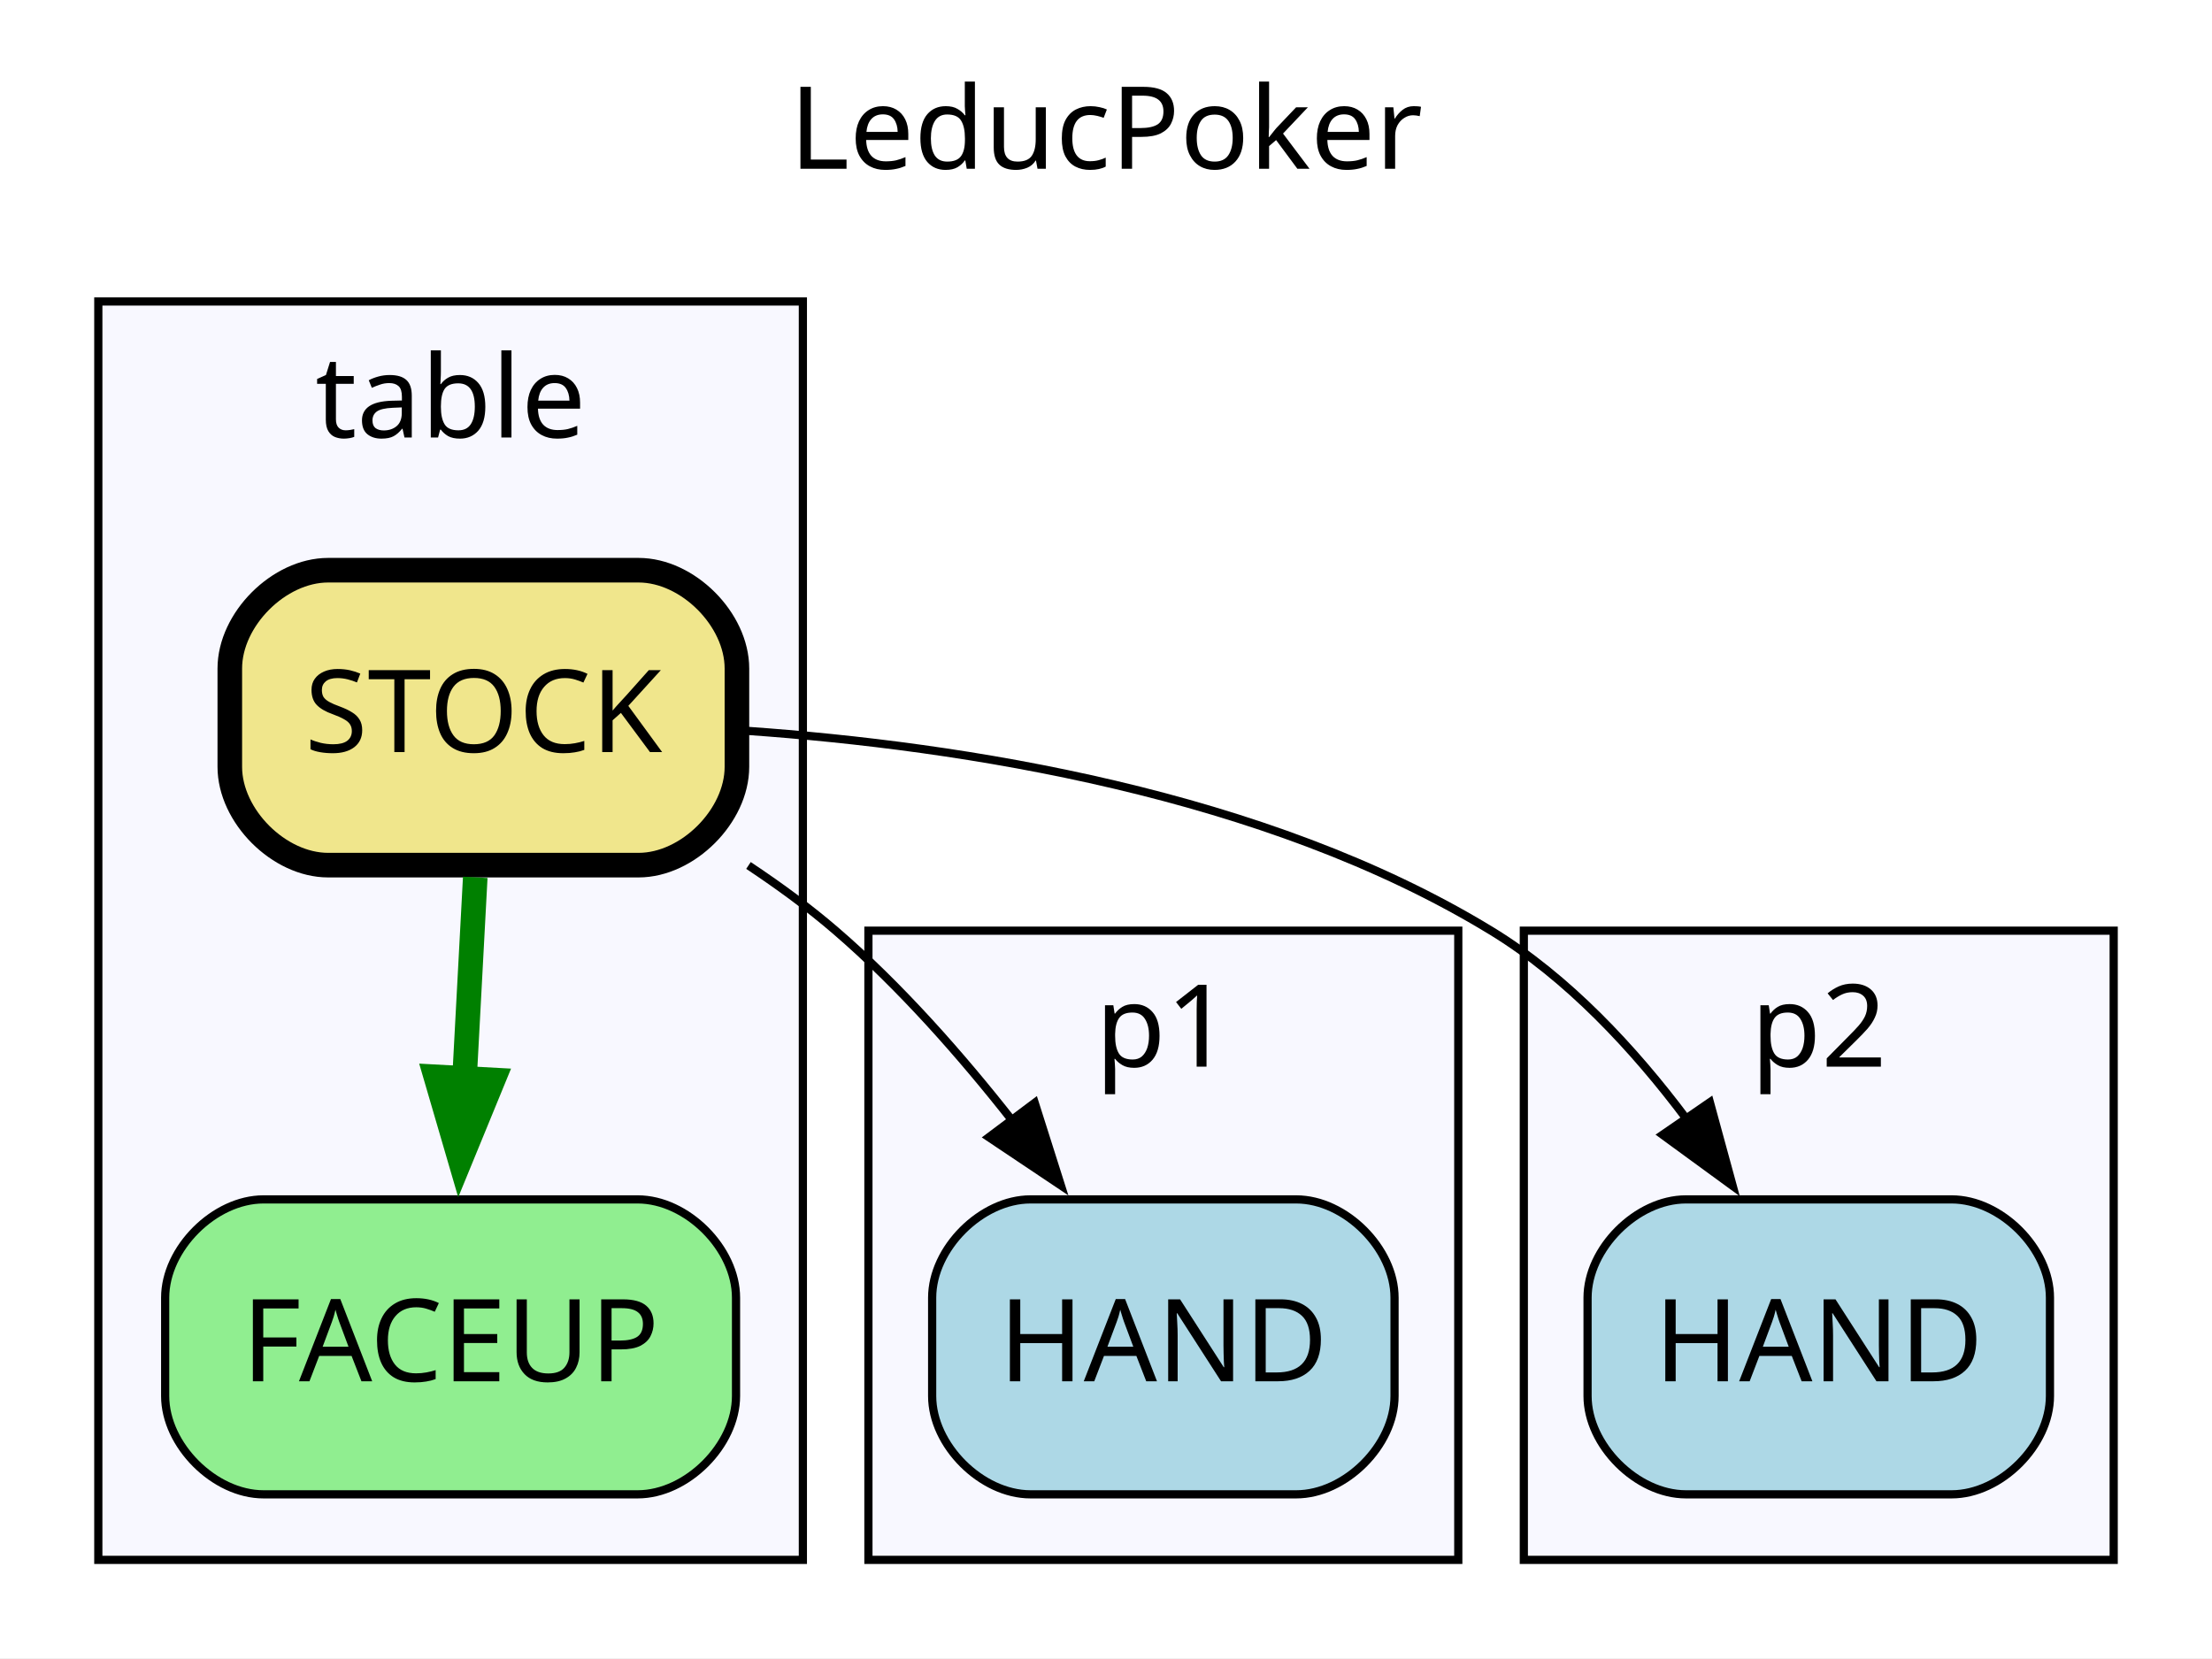
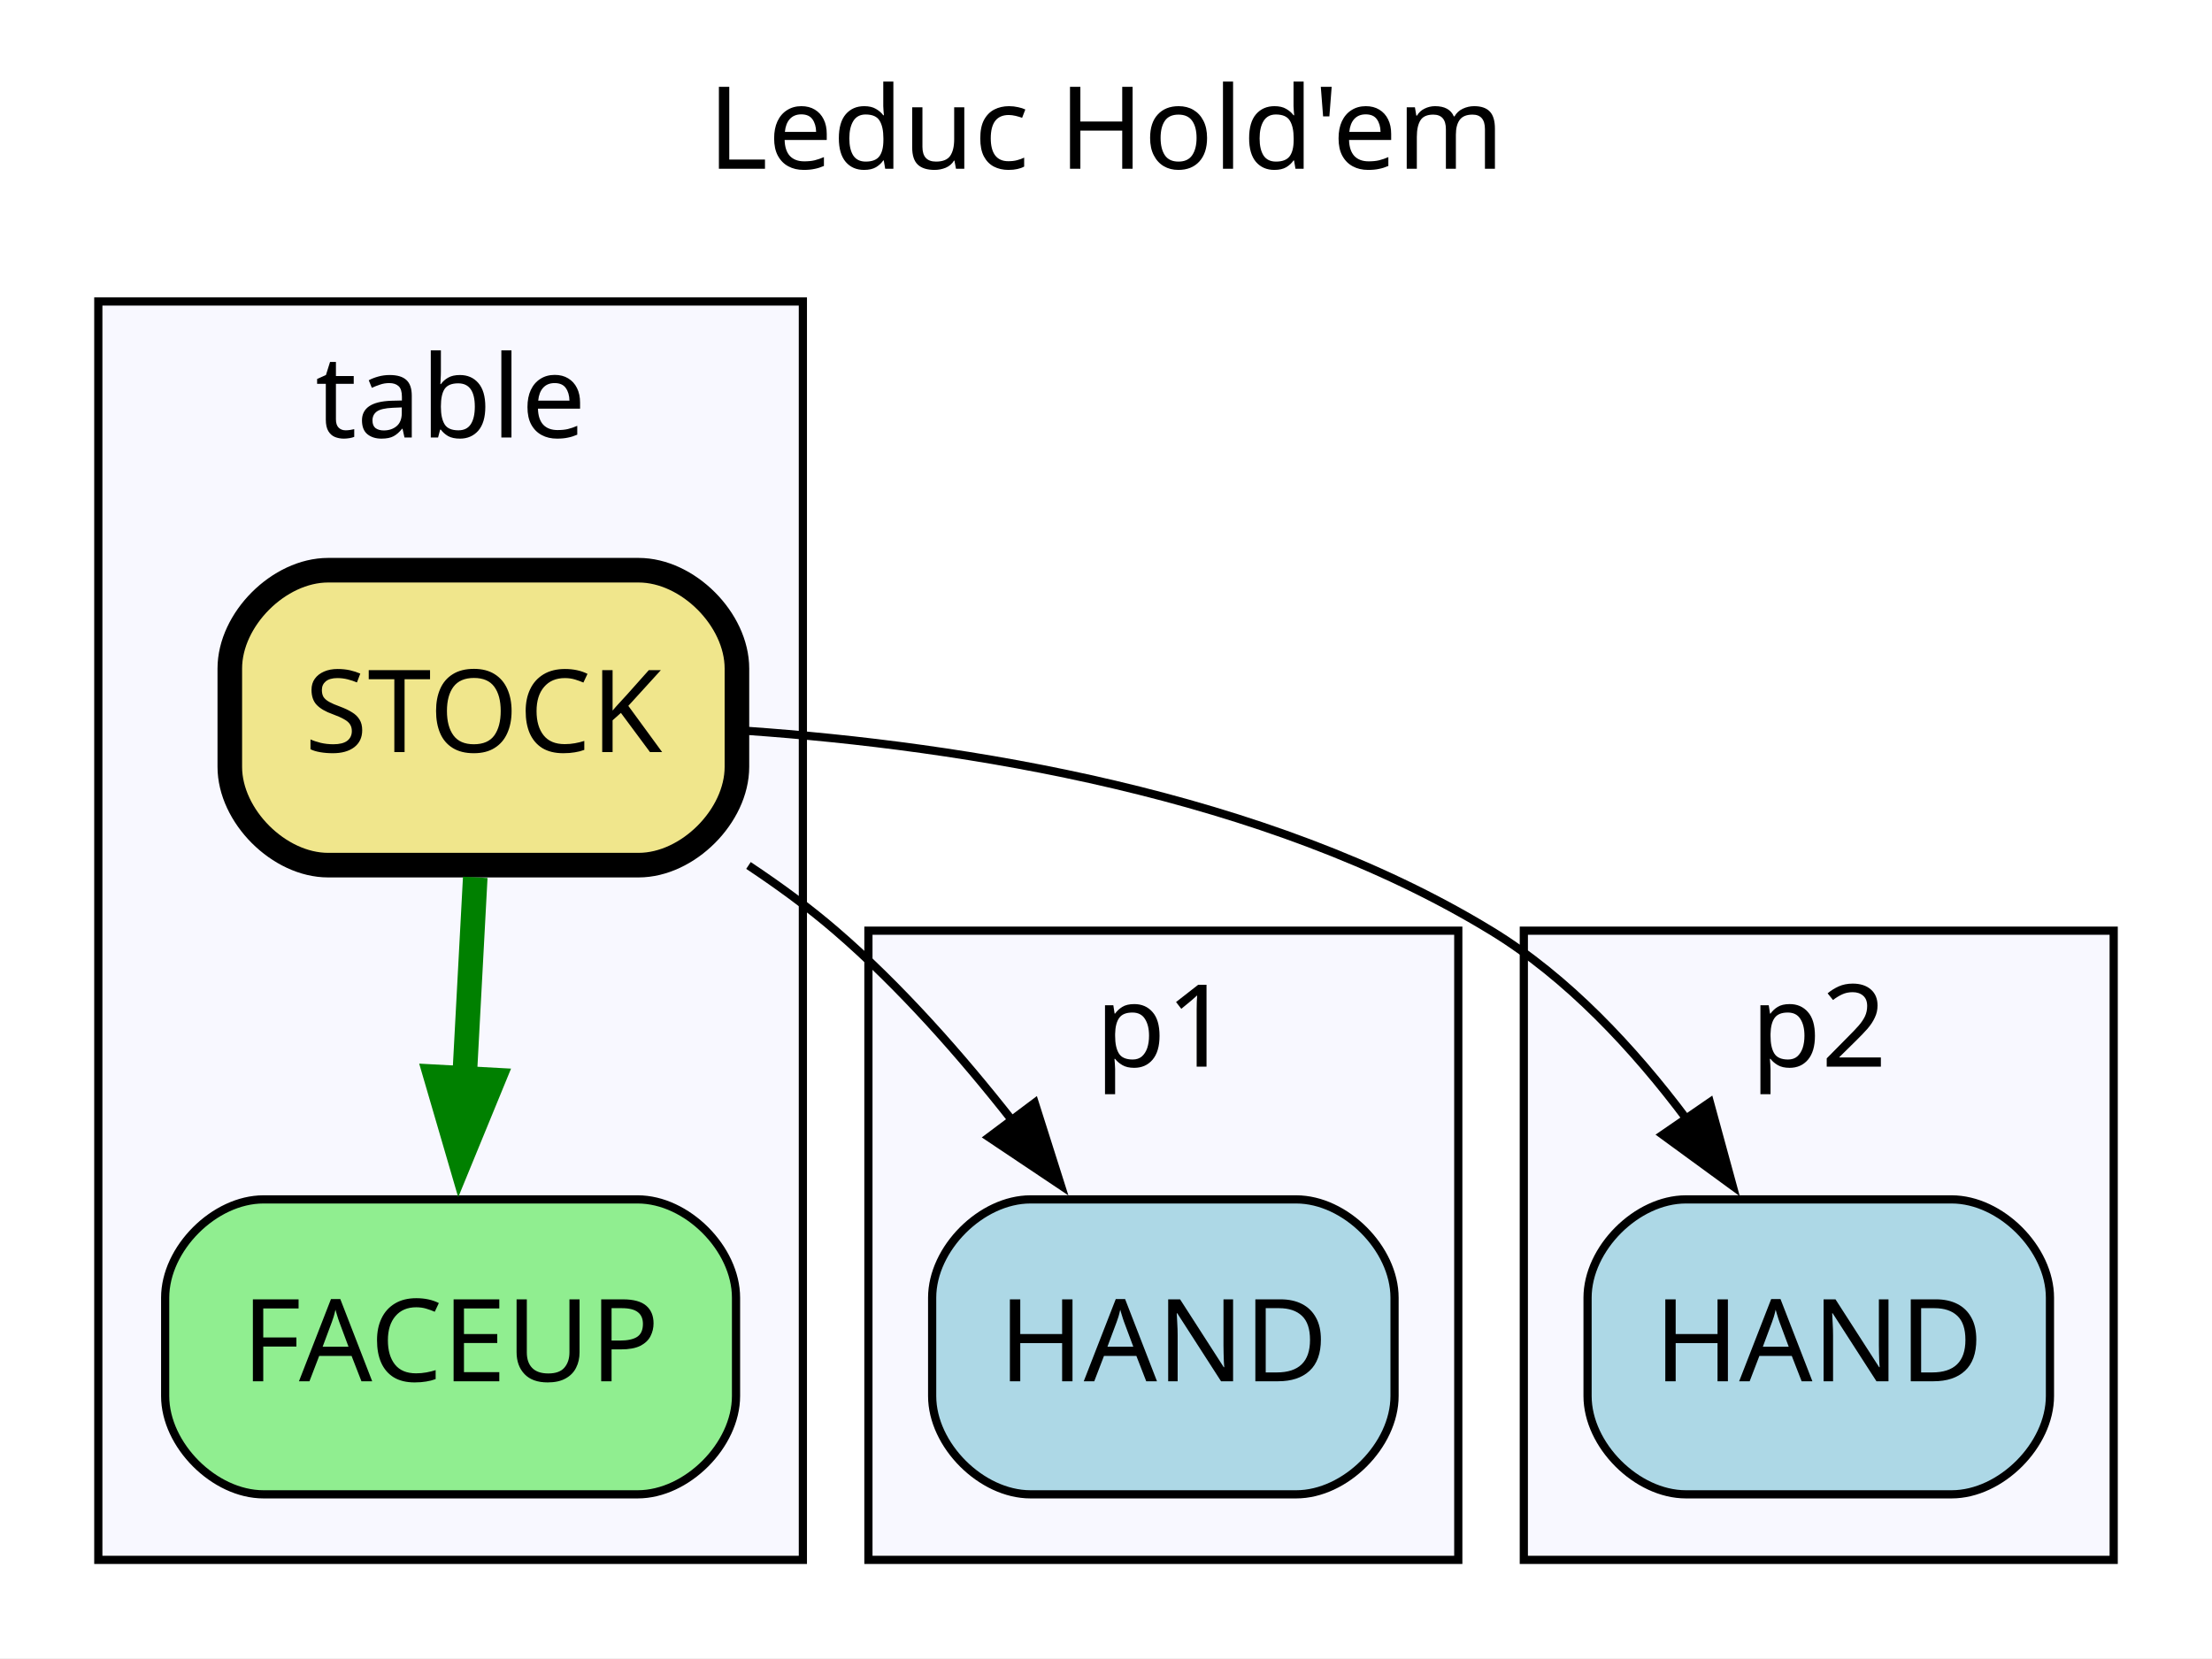
<svg xmlns="http://www.w3.org/2000/svg" width="100%" height="100%" viewBox="0.00 0.00 270.00 202.40">
  <g id="graph0" class="graph" transform="translate(4,198.4) scale(1)">
    <polygon fill="white" stroke="none" points="-4,4 -4,-198.4 266,-198.4 266,4 -4,4" />
-     <text text-anchor="middle" x="131" y="-177.8" font-family="Futura" font-size="14.00">LeducPoker</text>
+     <text text-anchor="middle" x="131" y="-177.8" font-family="Futura" font-size="14.00">Leduc Hold'em</text>
    <g id="clust1" class="cluster">
      <polygon fill="ghostwhite" stroke="black" points="8,-8 8,-161.6 94,-161.6 94,-8 8,-8" />
      <text text-anchor="middle" x="51" y="-145" font-family="Futura" font-size="14.00">table</text>
    </g>
    <g id="clust2" class="cluster">
      <polygon fill="ghostwhite" stroke="black" points="102,-8 102,-84.8 174,-84.8 174,-8 102,-8" />
      <text text-anchor="middle" x="138" y="-68.2" font-family="Futura" font-size="14.00">p1</text>
    </g>
    <g id="clust3" class="cluster">
      <polygon fill="ghostwhite" stroke="black" points="182,-8 182,-84.8 254,-84.8 254,-8 182,-8" />
      <text text-anchor="middle" x="218" y="-68.2" font-family="Futura" font-size="14.00">p2</text>
    </g>
    <g id="node1" class="node">
      <path fill="khaki" stroke="black" stroke-width="3" d="M73.95,-128.8C73.95,-128.8 36.05,-128.8 36.05,-128.8 30.05,-128.8 24.05,-122.8 24.05,-116.8 24.05,-116.8 24.05,-104.8 24.05,-104.8 24.05,-98.8 30.05,-92.8 36.05,-92.8 36.05,-92.8 73.95,-92.8 73.95,-92.8 79.95,-92.8 85.95,-98.8 85.95,-104.8 85.95,-104.8 85.95,-116.8 85.95,-116.8 85.95,-122.8 79.95,-128.8 73.95,-128.8" />
      <text text-anchor="middle" x="55" y="-106.6" font-family="Futura" font-size="14.00">STOCK</text>
    </g>
    <g id="node2" class="node">
      <path fill="lightgreen" stroke="black" d="M73.84,-52C73.84,-52 28.16,-52 28.16,-52 22.16,-52 16.16,-46 16.16,-40 16.16,-40 16.16,-28 16.16,-28 16.16,-22 22.16,-16 28.16,-16 28.16,-16 73.84,-16 73.84,-16 79.84,-16 85.84,-22 85.84,-28 85.84,-28 85.84,-40 85.84,-40 85.84,-46 79.84,-52 73.84,-52" />
      <text text-anchor="middle" x="51" y="-29.8" font-family="Futura" font-size="14.00">FACEUP</text>
    </g>
    <g id="edge3" class="edge">
      <path fill="none" stroke="green" stroke-width="3" d="M54.01,-91.31C53.61,-83.85 53.14,-75.02 52.69,-66.6" />
      <polygon fill="green" stroke="green" stroke-width="3" points="56.19,-66.58 52.17,-56.79 49.2,-66.96 56.19,-66.58" />
    </g>
    <g id="node3" class="node">
      <path fill="lightblue" stroke="black" d="M154.22,-52C154.22,-52 121.78,-52 121.78,-52 115.78,-52 109.78,-46 109.78,-40 109.78,-40 109.78,-28 109.78,-28 109.78,-22 115.78,-16 121.78,-16 121.78,-16 154.22,-16 154.22,-16 160.22,-16 166.22,-22 166.22,-28 166.22,-28 166.22,-40 166.22,-40 166.22,-46 160.22,-52 154.22,-52" />
      <text text-anchor="middle" x="138" y="-29.8" font-family="Futura" font-size="14.00">HAND</text>
    </g>
    <g id="edge1" class="edge">
      <path fill="none" stroke="black" d="M87.36,-92.76C91.09,-90.28 94.73,-87.62 98,-84.8 105.86,-78.04 113.31,-69.58 119.6,-61.57" />
      <polygon fill="black" stroke="black" points="122.3,-63.79 125.5,-53.7 116.7,-59.59 122.3,-63.79" />
    </g>
    <g id="node4" class="node">
      <path fill="lightblue" stroke="black" d="M234.22,-52C234.22,-52 201.78,-52 201.78,-52 195.78,-52 189.78,-46 189.78,-40 189.78,-40 189.78,-28 189.78,-28 189.78,-22 195.78,-16 201.78,-16 201.78,-16 234.22,-16 234.22,-16 240.22,-16 246.22,-22 246.22,-28 246.22,-28 246.22,-40 246.22,-40 246.22,-46 240.22,-52 234.22,-52" />
      <text text-anchor="middle" x="218" y="-29.8" font-family="Futura" font-size="14.00">HAND</text>
    </g>
    <g id="edge2" class="edge">
      <path fill="none" stroke="black" d="M87.23,-109.19C113.4,-107.35 150.37,-101.64 178,-84.8 187.36,-79.1 195.45,-70.38 201.86,-61.82" />
      <polygon fill="black" stroke="black" points="204.71,-63.86 207.5,-53.64 198.94,-59.89 204.71,-63.86" />
    </g>
  </g>
</svg>
